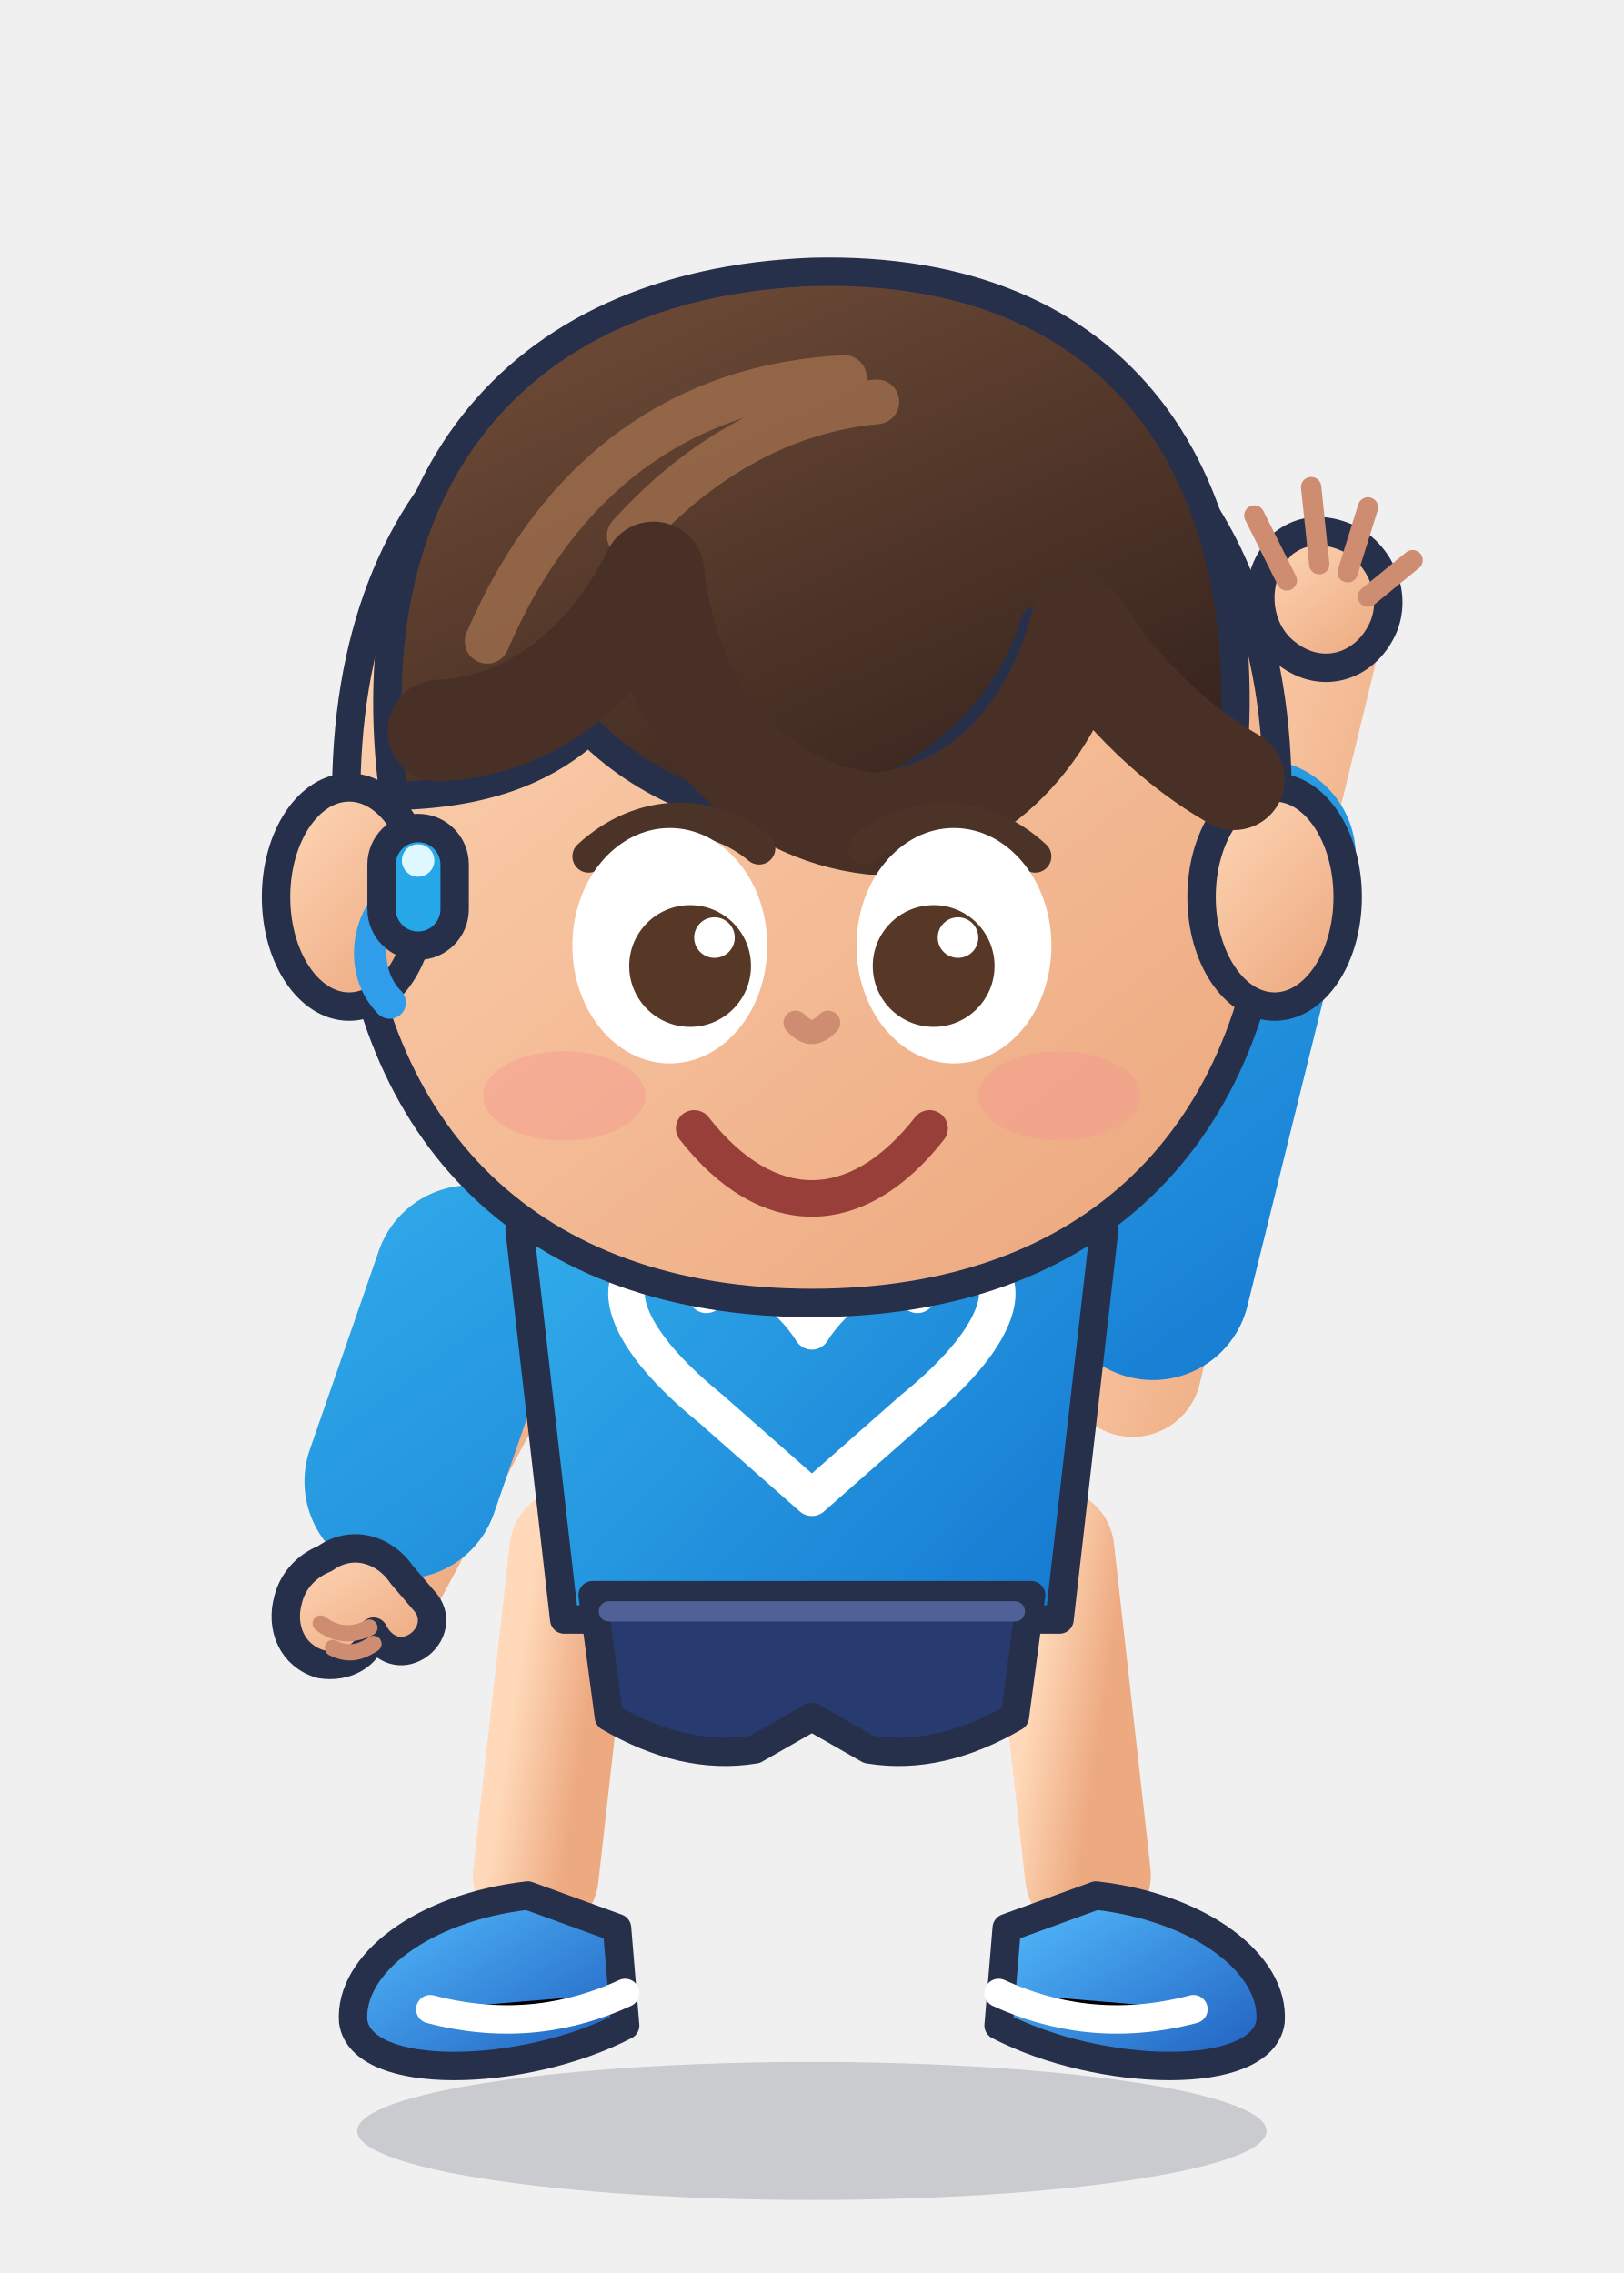
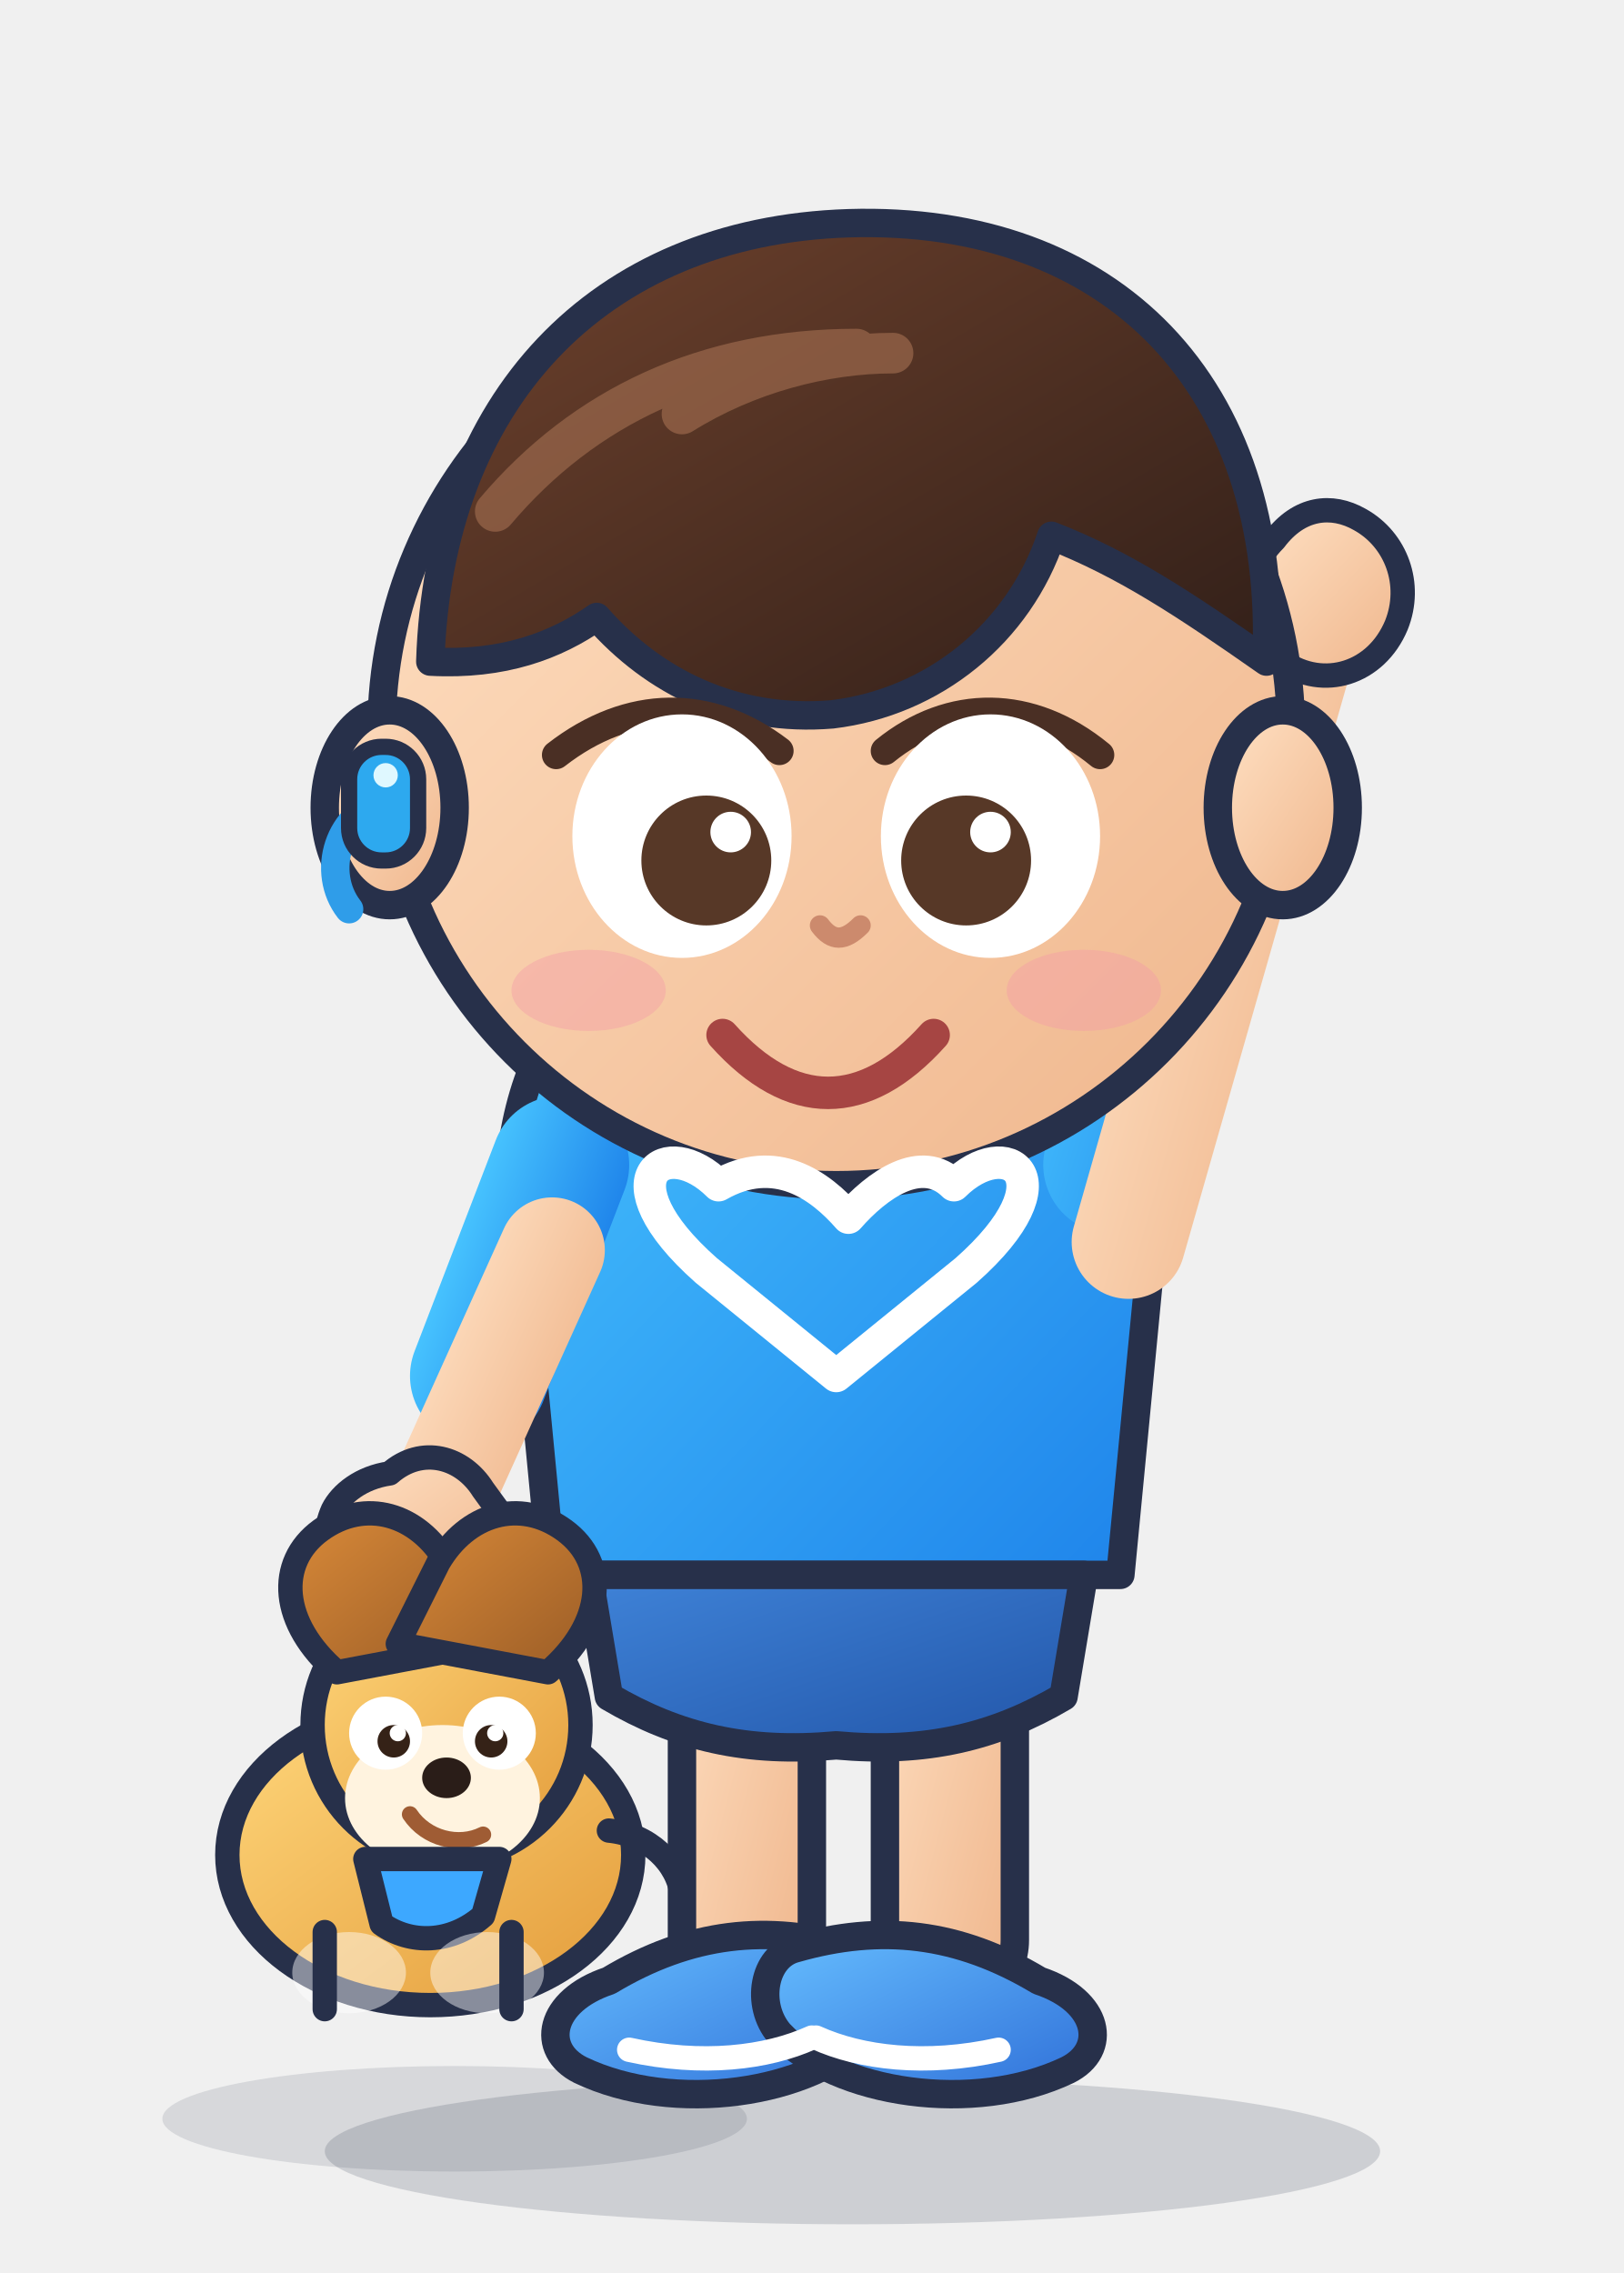
<svg xmlns="http://www.w3.org/2000/svg" viewBox="0 0 400 560">
  <defs>
-     <linearGradient id="skin" x1="0" y1="0" x2=".75" y2="1">
-       <stop stop-color="#ffd9b9" />
-       <stop offset="1" stop-color="#edaa81" />
+     <linearGradient id="skin" x1="0" y1="0" x2="1" y2="1">
+       <stop stop-color="#ffe1c4" />
+       <stop offset="1" stop-color="#efb58b" />
    </linearGradient>
    <linearGradient id="shirt" x1="0" y1="0" x2="1" y2="1">
-       <stop stop-color="#38b9f1" />
-       <stop offset="1" stop-color="#1477d0" />
+       <stop stop-color="#48c5ff" />
+       <stop offset="1" stop-color="#1e83ea" />
    </linearGradient>
-     <linearGradient id="hair" x1="0" y1="0" x2=".7" y2="1">
-       <stop stop-color="#76503a" />
-       <stop offset="1" stop-color="#38251e" />
+     <linearGradient id="shorts" x1="0" y1="0" x2="1" y2="1">
+       <stop stop-color="#3f83d8" />
+       <stop offset="1" stop-color="#2255a8" />
+     </linearGradient>
+     <linearGradient id="hair" x1="0" y1="0" x2="1" y2="1">
+       <stop stop-color="#6f422d" />
+       <stop offset="1" stop-color="#2f1e18" />
    </linearGradient>
    <linearGradient id="shoe" x1="0" y1="0" x2="1" y2="1">
-       <stop stop-color="#55bfff" />
-       <stop offset="1" stop-color="#1e5dbe" />
+       <stop stop-color="#66beff" />
+       <stop offset="1" stop-color="#2f6fd8" />
+     </linearGradient>
+     <linearGradient id="picoFur" x1="0" y1="0" x2="1" y2="1">
+       <stop stop-color="#ffd77b" />
+       <stop offset="1" stop-color="#e39b3a" />
+     </linearGradient>
+     <linearGradient id="picoEar" x1="0" y1="0" x2="1" y2="1">
+       <stop stop-color="#d98a39" />
+       <stop offset="1" stop-color="#9a5c26" />
    </linearGradient>
  </defs>
-   <ellipse cx="200" cy="525" rx="112" ry="17" fill="#17213a" opacity=".18" />
-   <g stroke="#27304a" stroke-width="7" stroke-linejoin="round" stroke-linecap="round">
-     <path d="M141 382l-9 80" stroke="url(#skin)" stroke-width="31" />
-     <path d="M259 382l9 80" stroke="url(#skin)" stroke-width="31" />
-     <path d="M130 467c-26 3-44 17-43 31 2 15 42 14 67 1l-2-24z" fill="url(#shoe)" />
-     <path d="M270 467c26 3 44 17 43 31-2 15-42 14-67 1l2-24z" fill="url(#shoe)" />
-     <path d="M106 495c19 5 35 2 48-4M294 495c-19 5-35 2-48-4" stroke="#fff" stroke-width="7" />
-     <path d="M121 337l-29 54" stroke="url(#skin)" stroke-width="32" />
-     <path d="M279 337l43-176" stroke="url(#skin)" stroke-width="34" />
-     <path d="M116 316l-17 49M284 316l26-105" stroke="url(#shirt)" stroke-width="48" />
-     <path d="M80 384c7-5 15-2 19 4l6 7c3 4 1 9-3 11-4 2-8 0-10-4-1 6-7 9-13 8-7-2-10-9-8-16 1-4 4-8 9-10z" fill="url(#skin)" />
-     <path d="M79 400c4 3 8 3 12 1M82 406c4 2 7 1 10-1" fill="none" stroke="#ce8d70" stroke-width="4" />
-     <path d="M316 134c-8 8-7 21 1 27 9 7 20 3 24-7 3-8-1-17-8-21-6-3-12-3-17 1z" fill="url(#skin)" />
-     <path d="M317 143l-8-16M325 139l-2-19M332 141l5-16M337 147l11-9" fill="none" stroke="#ce8d70" stroke-width="5" />
-     <path d="M128 303c4-41 29-62 72-62s68 21 72 62l-11 96H139l-11-96z" fill="url(#shirt)" />
-     <path d="M146 393h108l-4 30c-12 7-24 10-36 8l-14-8-14 8c-12 2-24-1-36-8l-4-30z" fill="#273b70" />
-     <path d="M150 397h100" fill="none" stroke="#506197" stroke-width="5" />
-     <path d="M174 319c-15-17-36-2 1 28l25 22 25-22c37-30 16-45 1-28-9-10-21 1-26 9-5-8-17-19-26-9z" fill="none" stroke="#fff" stroke-width="9" />
-     <path d="M200 80c-76 0-121 48-114 133 4 67 45 108 114 108s110-41 114-108C321 128 276 80 200 80z" fill="url(#skin)" />
-     <ellipse cx="86" cy="221" rx="18" ry="27" fill="url(#skin)" />
-     <ellipse cx="314" cy="221" rx="18" ry="27" fill="url(#skin)" />
-     <path d="M97 196c-10-75 28-126 103-129 76-2 112 50 103 128-17-21-30-32-48-42-6 22-28 42-53 47-19 4-42-5-57-20-9 8-22 15-45 16z" fill="url(#hair)" />
-     <path d="M120 158c18-42 49-63 88-65M155 132c18-20 39-31 61-33" fill="none" stroke="#a87551" stroke-width="11" opacity=".7" />
-     <path d="M108 180c22-1 41-15 53-39 4 37 27 59 54 62 24-2 43-19 51-48 10 16 24 29 38 37" fill="none" stroke="#483026" stroke-width="25" />
-     <path d="M145 211c13-12 30-12 42-2M213 209c12-10 29-10 42 2" fill="none" stroke="#4b3328" stroke-width="8" />
-     <ellipse cx="165" cy="233" rx="24" ry="29" fill="#fff" stroke="none" />
-     <ellipse cx="235" cy="233" rx="24" ry="29" fill="#fff" stroke="none" />
-     <circle cx="170" cy="238" r="15" fill="#573827" stroke="none" />
-     <circle cx="230" cy="238" r="15" fill="#573827" stroke="none" />
-     <circle cx="176" cy="231" r="5" fill="#fff" stroke="none" />
-     <circle cx="236" cy="231" r="5" fill="#fff" stroke="none" />
-     <path d="M196 252c3 3 5 3 8 0" fill="none" stroke="#ce8d70" stroke-width="6" />
-     <ellipse cx="139" cy="270" rx="20" ry="11" fill="#f39991" opacity=".45" stroke="none" />
-     <ellipse cx="261" cy="270" rx="20" ry="11" fill="#f39991" opacity=".45" stroke="none" />
-     <path d="M171 278c18 23 40 23 58 0" fill="none" stroke="#983f39" stroke-width="9" />
-     <path d="M105 217c-14 3-18 21-9 30" fill="none" stroke="#2f9de9" stroke-width="8" />
-     <rect x="94" y="204" width="18" height="29" rx="9" fill="#26a7e8" />
-     <circle cx="103" cy="212" r="4" fill="#dff8ff" stroke="none" />
+   <ellipse cx="210" cy="530" rx="130" ry="18" fill="#16223b" opacity=".16" />
+   <ellipse cx="112" cy="522" rx="72" ry="13" fill="#16223b" opacity=".12" />
+   <g stroke="#27304a" stroke-linecap="round" stroke-linejoin="round">
+     <rect x="168" y="372" width="32" height="122" rx="16" fill="url(#skin)" stroke-width="7" />
+     <rect x="218" y="372" width="32" height="122" rx="16" fill="url(#skin)" stroke-width="7" />
+     <path d="M150 488c20-12 39-14 60-8 8 2 10 14 4 21-14 15-48 20-71 9-10-5-8-17 7-22z" fill="url(#shoe)" stroke-width="7" />
+     <path d="M256 488c-20-12-39-14-60-8-8 2-10 14-4 21 14 15 48 20 71 9 10-5 8-17-7-22z" fill="url(#shoe)" stroke-width="7" />
+     <path d="M155 505c18 4 34 2 45-3M246 505c-18 4-34 2-45-3" fill="none" stroke="#fff" stroke-width="6" />
+     <path d="M126 284c5-40 33-64 80-64s75 24 80 64l-10 104H136l-10-104z" fill="url(#shirt)" stroke-width="7" />
+     <path d="M145 388h122l-5 30c-17 10-34 14-56 12-22 2-39-2-56-12l-5-30z" fill="url(#shorts)" stroke-width="7" />
+     <path d="M138 287l-20 52" stroke="url(#shirt)" stroke-width="34" />
+     <path d="M274 287l38-123" stroke="url(#shirt)" stroke-width="34" />
+     <path d="M136 308l-28 62" stroke="url(#skin)" stroke-width="26" />
+     <path d="M278 306l44-154" stroke="url(#skin)" stroke-width="28" />
+     <path d="M96 363c8-7 18-4 23 4l8 11c3 4 1 10-4 12-5 2-10-1-12-5-3 8-12 12-20 9-9-4-13-13-9-22 2-4 7-8 14-9z" fill="url(#skin)" stroke-width="6" />
+     <path d="M314 133c-9 9-8 22 2 30 10 7 23 3 28-9 4-10 0-21-9-26-7-4-15-3-21 5z" fill="url(#skin)" stroke-width="6" />
+     <circle cx="206" cy="180" r="112" fill="url(#skin)" stroke-width="7" />
+     <ellipse cx="96" cy="199" rx="16" ry="24" fill="url(#skin)" stroke-width="7" />
+     <ellipse cx="316" cy="199" rx="16" ry="24" fill="url(#skin)" stroke-width="7" />
+     <path d="M106 163c2-64 41-106 103-108 65-2 106 40 103 108-20-14-35-24-53-31-8 24-29 41-54 44-24 2-44-8-58-24-10 7-23 12-41 11z" fill="url(#hair)" stroke-width="7" />
+     <path d="M122 126c22-26 52-40 89-40M168 102c16-10 35-15 52-15" fill="none" stroke="#9f6c4e" stroke-width="10" opacity=".65" />
+     <path d="M137 186c18-14 38-14 55-1M218 185c16-13 36-13 53 1" fill="none" stroke="#4a2f24" stroke-width="7" />
+     <ellipse cx="168" cy="206" rx="27" ry="30" fill="#fff" stroke="none" />
+     <ellipse cx="244" cy="206" rx="27" ry="30" fill="#fff" stroke="none" />
+     <circle cx="174" cy="212" r="16" fill="#573827" stroke="none" />
+     <circle cx="238" cy="212" r="16" fill="#573827" stroke="none" />
+     <circle cx="180" cy="205" r="5" fill="#fff" stroke="none" />
+     <circle cx="244" cy="205" r="5" fill="#fff" stroke="none" />
+     <path d="M202 228c3 4 6 4 10 0" fill="none" stroke="#cc8a6d" stroke-width="5" />
+     <ellipse cx="145" cy="244" rx="19" ry="10" fill="#f39aa6" opacity=".42" stroke="none" />
+     <ellipse cx="267" cy="244" rx="19" ry="10" fill="#f39aa6" opacity=".42" stroke="none" />
+     <path d="M178 255c17 19 35 19 52 0" fill="none" stroke="#a64543" stroke-width="8" />
+     <path d="M96 197c-13 3-17 18-10 27" fill="none" stroke="#2f9de9" stroke-width="7" />
+     <rect x="86" y="184" width="17" height="28" rx="8" fill="#2da9ef" stroke-width="4" />
+     <circle cx="95" cy="191" r="3" fill="#dff8ff" stroke="none" />
+     <path d="M177 292c-13-13-29-2-3 21l32 26 32-26c26-23 10-34-3-21-8-8-19 0-26 8-7-8-18-16-32-8z" fill="none" stroke="#fff" stroke-width="8" />
+   </g>
+   <g stroke="#27304a" stroke-width="6" stroke-linecap="round" stroke-linejoin="round">
+     <ellipse cx="106" cy="457" rx="50" ry="37" fill="url(#picoFur)" />
+     <circle cx="110" cy="425" r="33" fill="url(#picoFur)" />
+     <path d="M83 412c-14-12-15-27-4-35 11-8 24-4 31 8l10 20z" fill="url(#picoEar)" />
+     <path d="M135 412c14-12 15-27 4-35-11-8-24-4-31 8l-10 20z" fill="url(#picoEar)" />
+     <ellipse cx="109" cy="443" rx="24" ry="18" fill="#fff3df" stroke="none" />
+     <ellipse cx="95" cy="427" rx="9" ry="9" fill="#fff" stroke="none" />
+     <ellipse cx="123" cy="427" rx="9" ry="9" fill="#fff" stroke="none" />
+     <circle cx="97" cy="429" r="4" fill="#352217" stroke="none" />
+     <circle cx="121" cy="429" r="4" fill="#352217" stroke="none" />
+     <circle cx="98" cy="427" r="2" fill="#fff" stroke="none" />
+     <circle cx="122" cy="427" r="2" fill="#fff" stroke="none" />
+     <ellipse cx="110" cy="438" rx="6" ry="5" fill="#2a1d18" stroke="none" />
+     <path d="M101 447c4 6 12 8 18 5" fill="none" stroke="#9f5c34" stroke-width="4" />
+     <path d="M150 451c10 1 17 8 18 16" fill="none" />
+     <path d="M90 458h33l-4 14c-8 7-18 7-25 2z" fill="#3da8ff" />
+     <ellipse cx="86" cy="486" rx="14" ry="10" fill="#fff" opacity=".45" stroke="none" />
+     <ellipse cx="120" cy="486" rx="14" ry="10" fill="#fff" opacity=".45" stroke="none" />
+     <path d="M80 476v19M126 476v19" fill="none" />
  </g>
</svg>
